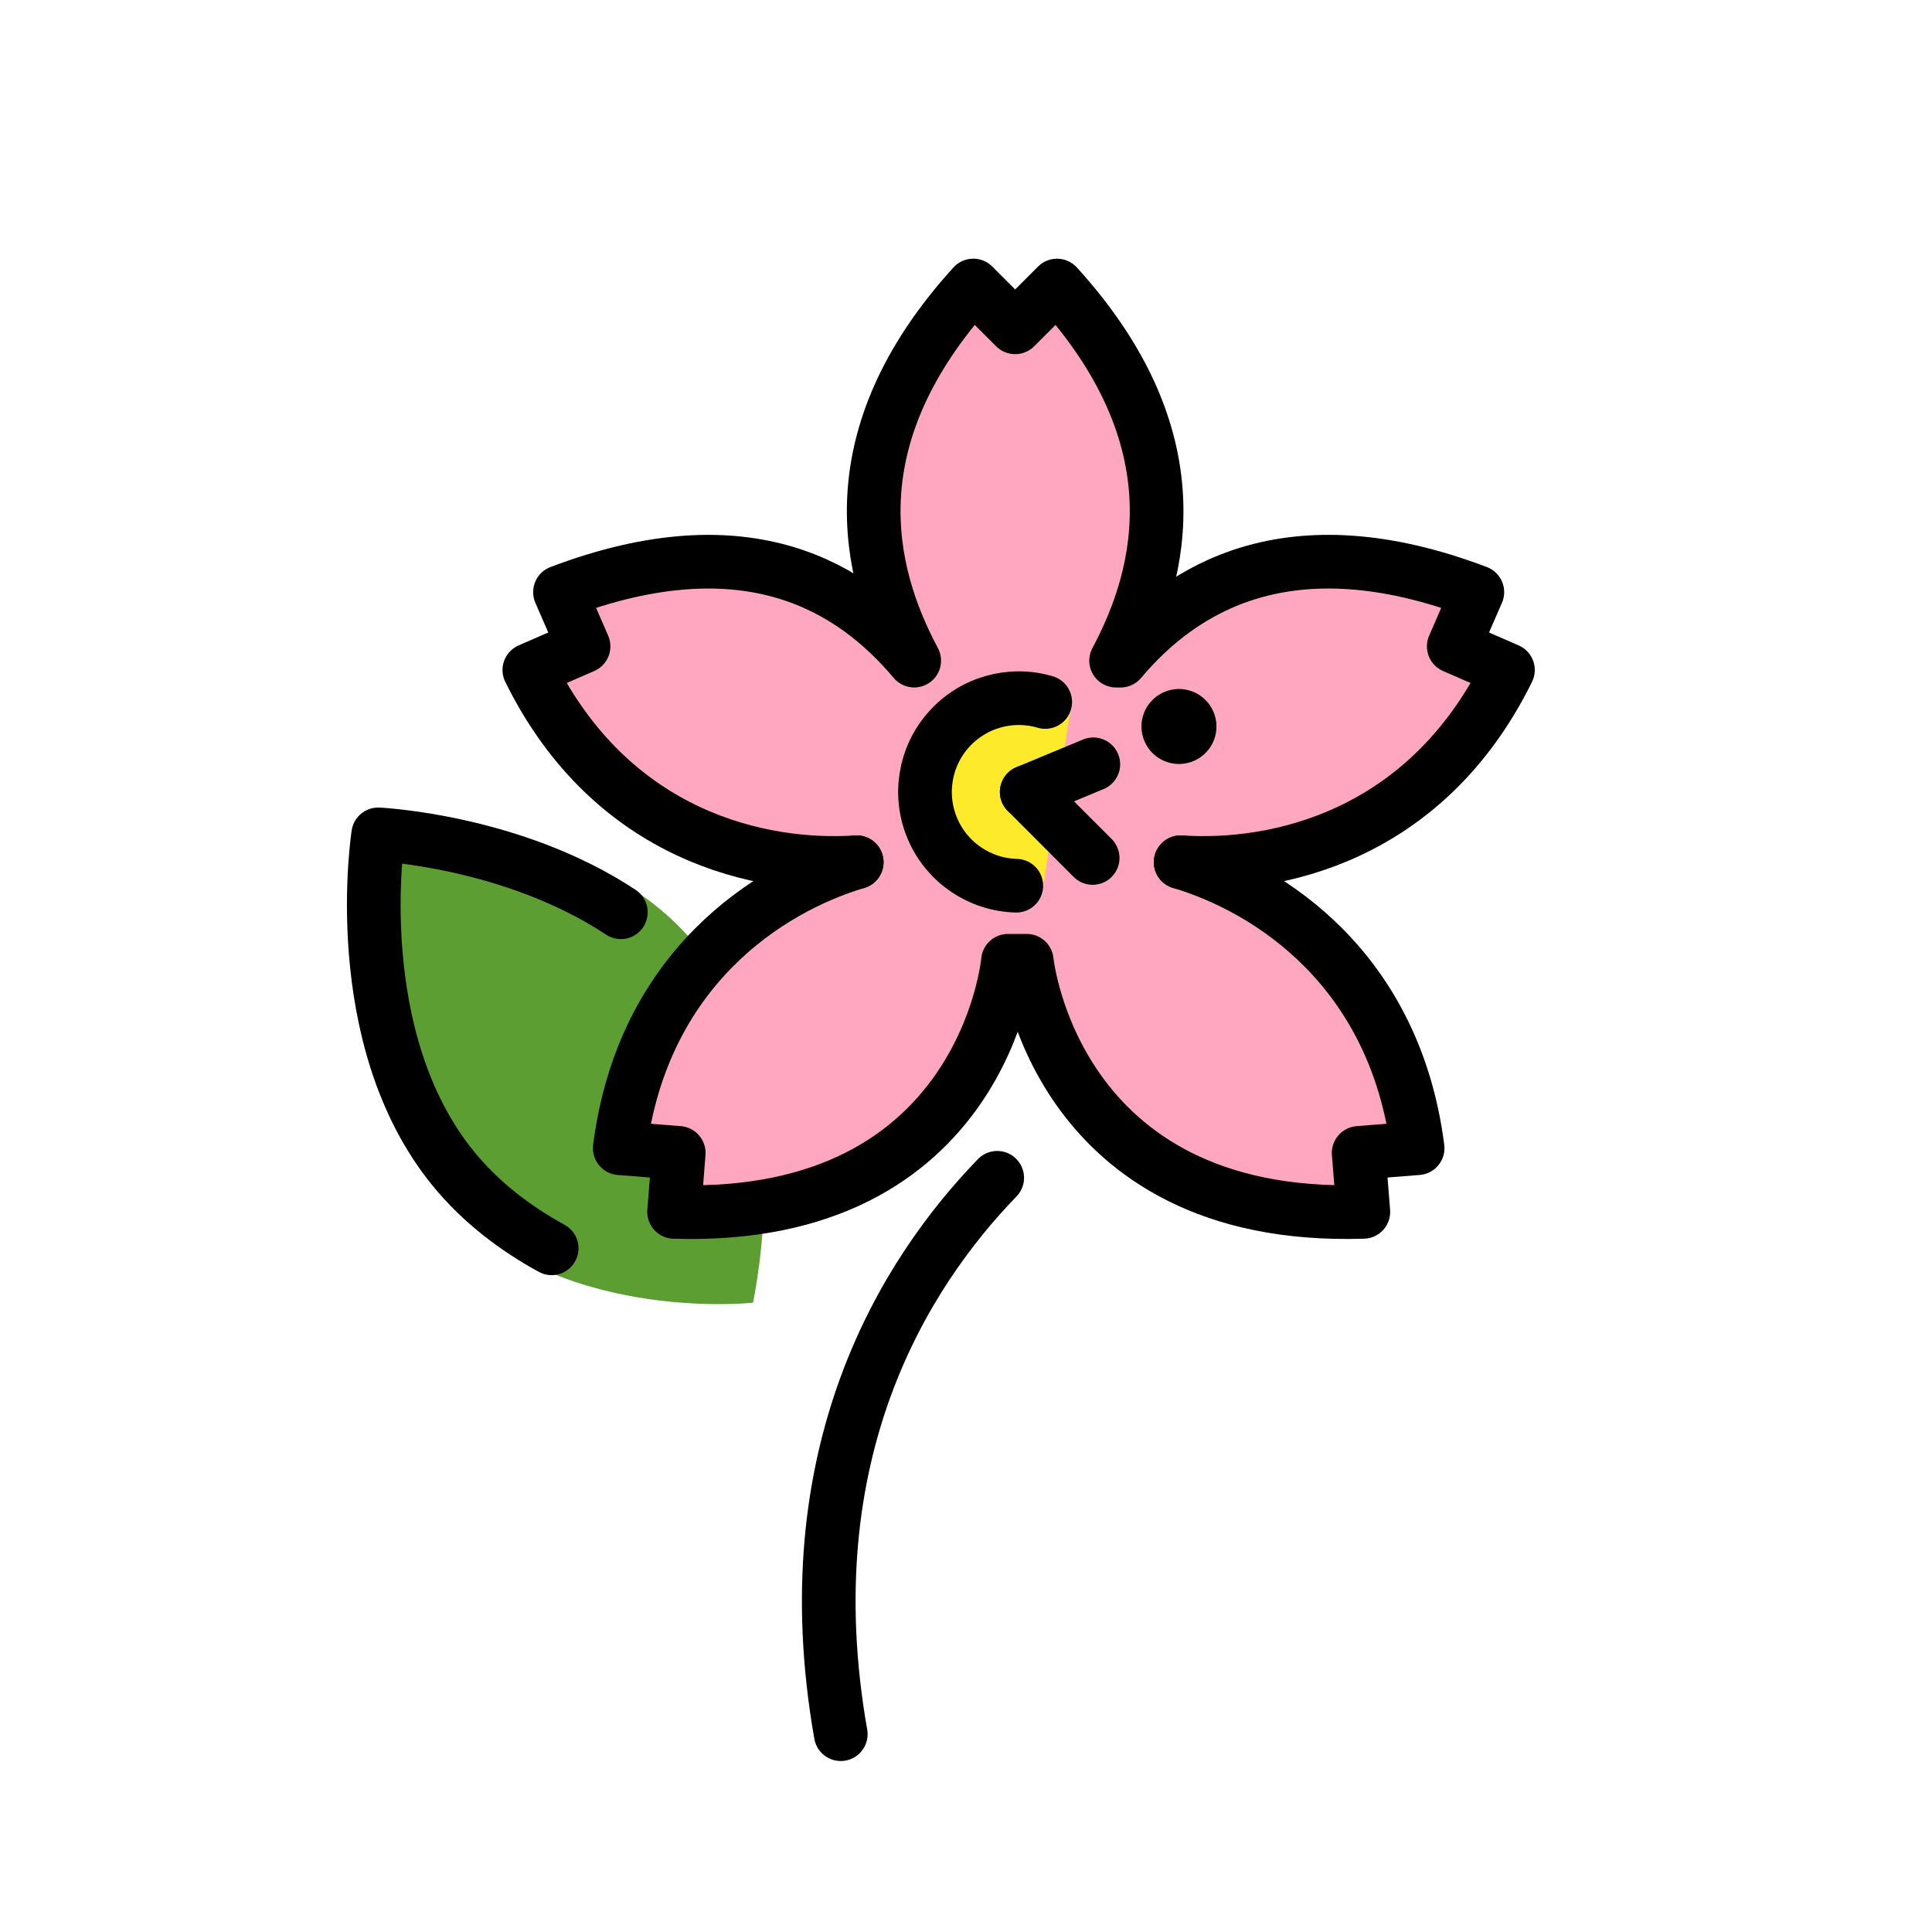
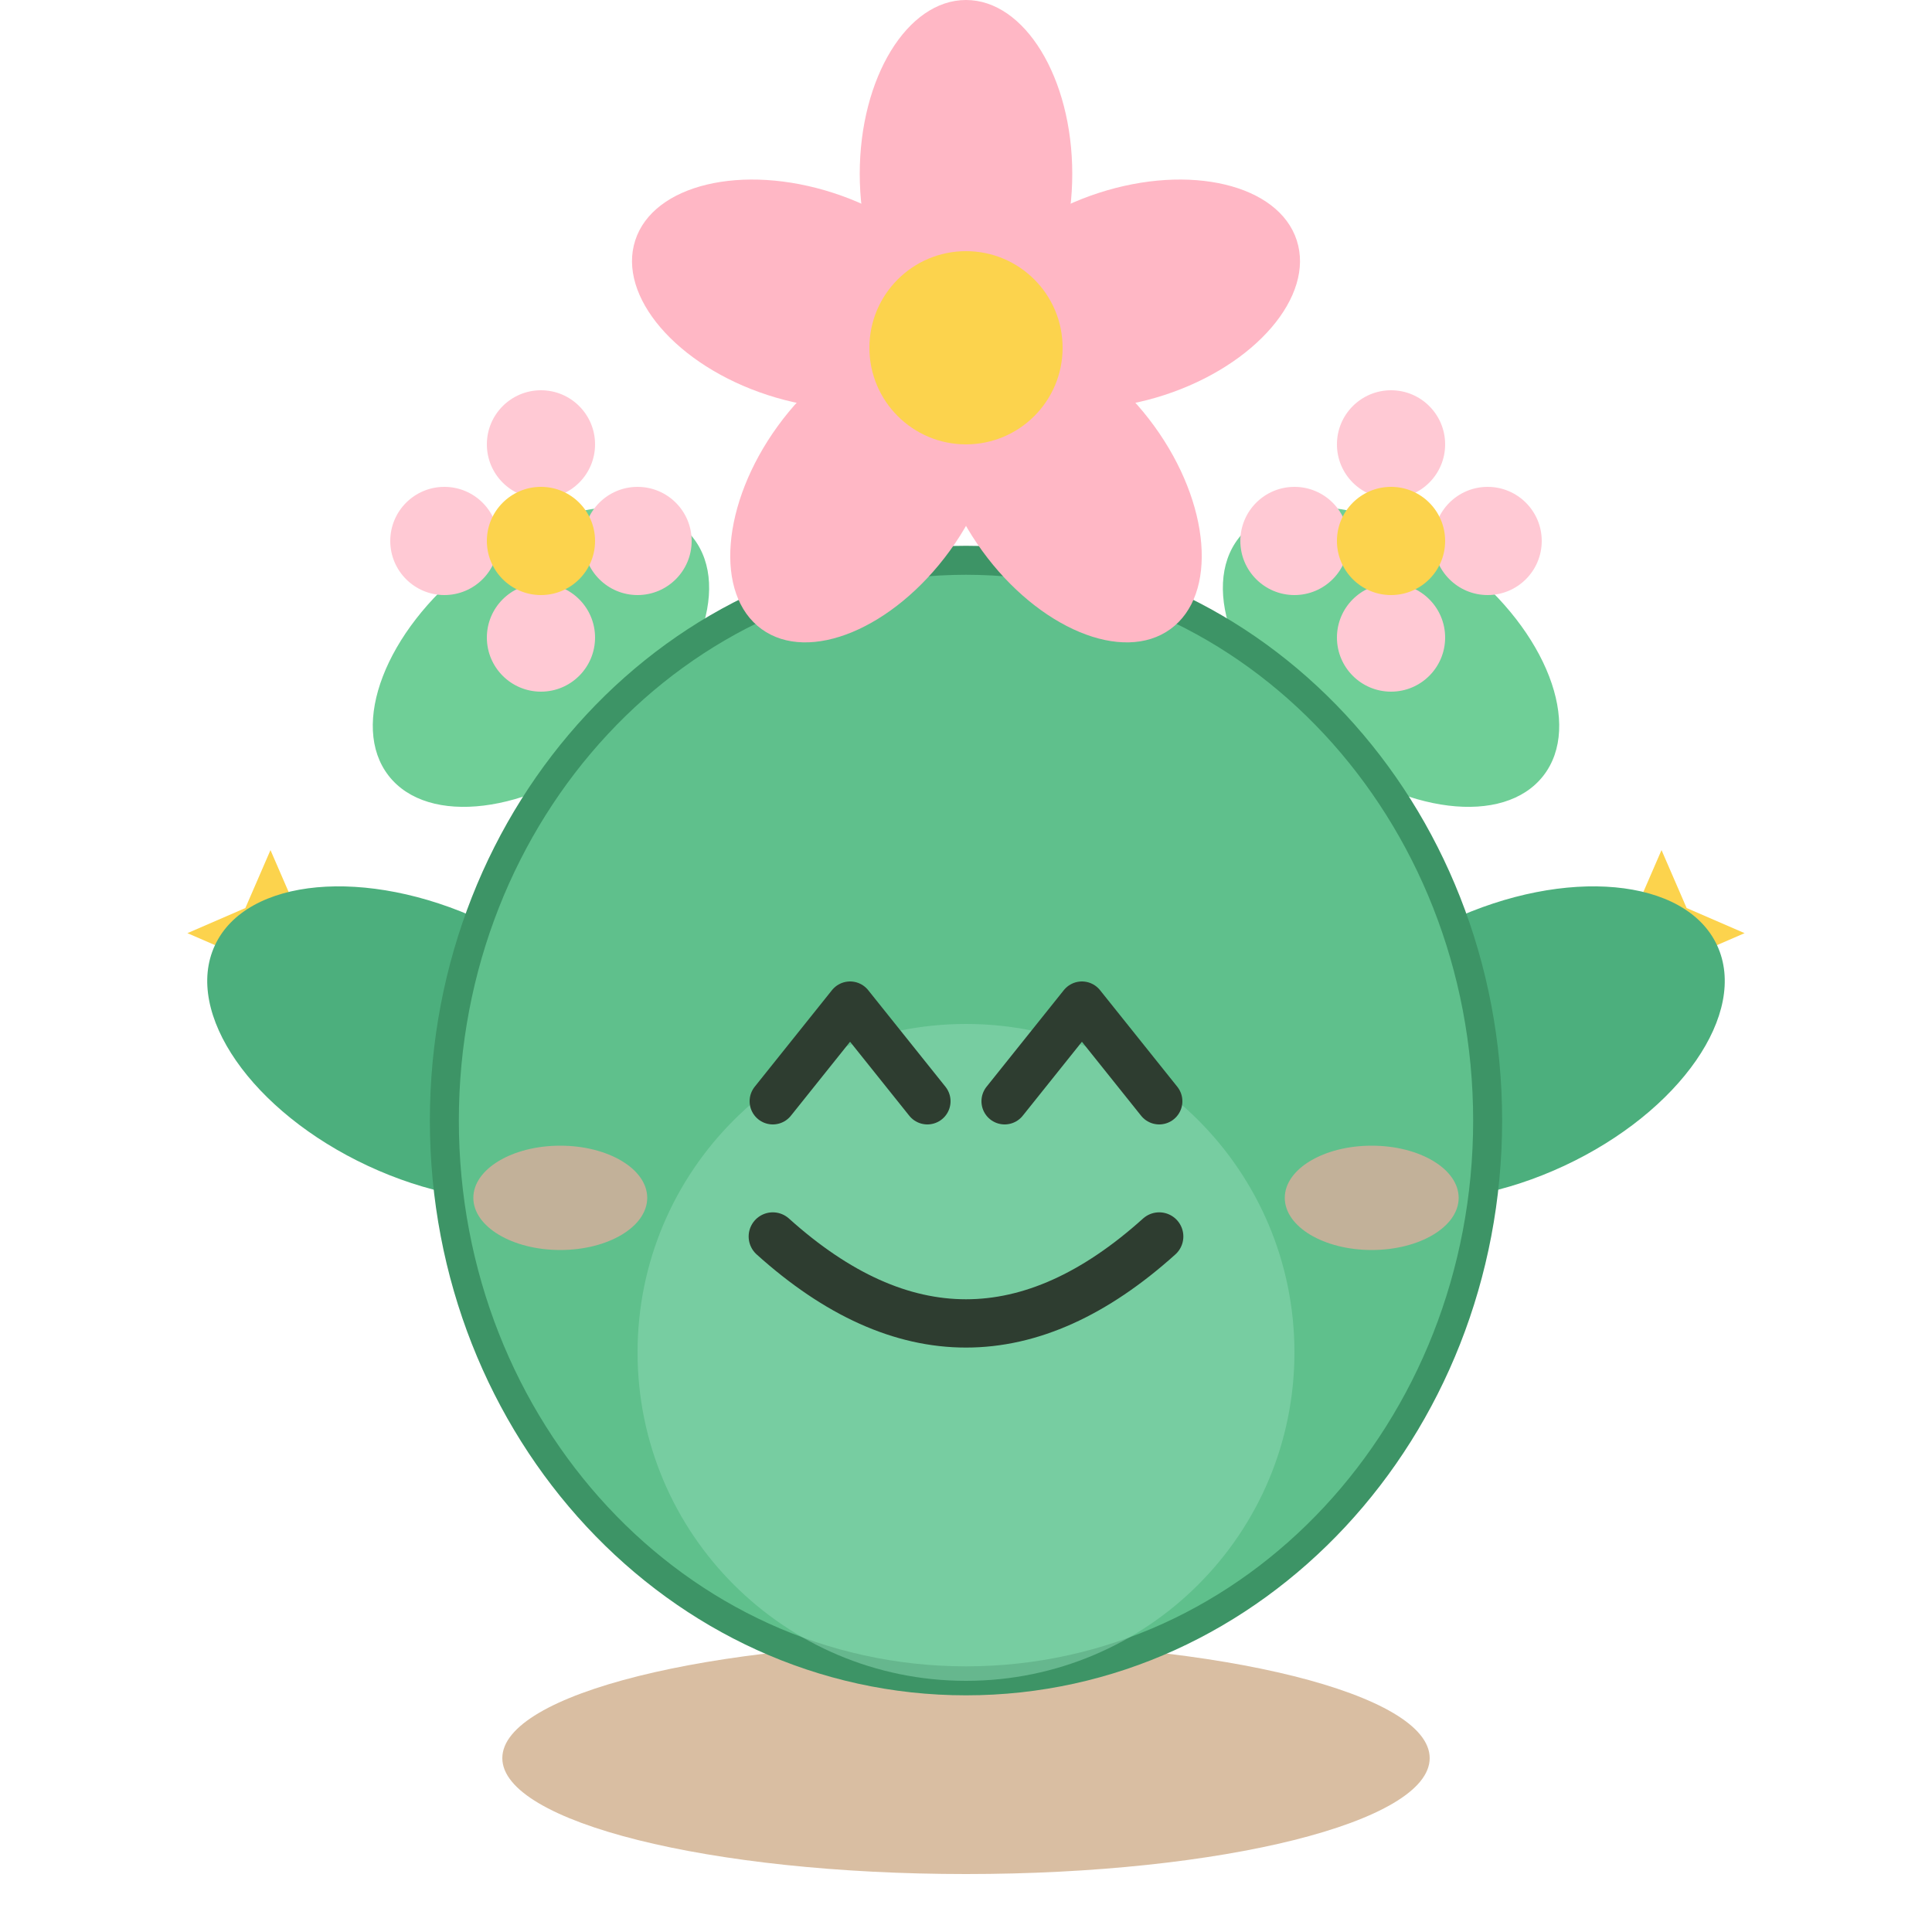
- <svg xmlns="http://www.w3.org/2000/svg" width="1em" height="1em" viewBox="0 0 72 72">
-   <path fill="#5c9e31" d="M25.838 35.11c4.105 4.886 2.224 13.438 2.224 13.438s-7.537.829-11.644-4.057s-2.602-13.638-2.602-13.638s7.916-.625 12.021 4.257" />
-   <path fill="#ffa7c0" d="M43.71 31.86c3.34 1 7.98 4 8.83 10.66l-2.19.18h-.01l.18 2.19c-11.57.37-12.55-9.35-12.55-9.35h-.69s-.88 9.72-12.45 9.35l.18-2.19H25l-2.19-.18c.85-6.66 5.49-9.66 8.83-10.66c-3.51.24-9.12-.91-12.2-7.16l2.02-.88l-.88-2.02c7.02-2.67 10.93-.15 13.2 2.55c-1.77-3.31-2.95-8.31 2.2-13.98l1.56 1.56h.01l1.55-1.56c5.16 5.67 3.98 10.67 2.21 13.98h.16c2.27-2.7 6.28-5.22 13.3-2.55l-.88 2.02l2.02.88c-3.08 6.25-8.7 7.4-12.2 7.16" />
-   <path fill="#fcea2b" d="M37.962 26.019s.976-.002 1.957.253l-1.072 6.932c-1.89-.047-4.38-1.79-4.38-3.69a3.495 3.495 0 0 1 3.495-3.495" />
-   <path fill="none" stroke="#000" stroke-linecap="round" stroke-linejoin="round" stroke-width="2" d="M20.559 46.521c-1.335-.73-2.621-1.694-3.66-2.964c-3.992-4.886-2.804-12.462-2.804-12.462s5.013.23 9.042 2.902" />
-   <path fill="none" stroke="#000" stroke-linecap="round" stroke-linejoin="round" stroke-miterlimit="10" stroke-width="2" d="M34.07 24.62c-1.77-3.312-2.951-8.311 2.202-13.98l1.557 1.558h.003m0 0h.002l1.558-1.557c5.153 5.668 3.972 10.667 2.202 13.98h.165c2.273-2.7 6.275-5.22 13.297-2.554l-.879 2.02v.003l2.02.879c-3.08 6.248-8.694 7.398-12.2 7.163M34.07 24.62c-2.273-2.698-6.18-5.218-13.201-2.553l.878 2.02v.003l-2.02.879c3.08 6.248 8.694 7.398 12.2 7.163" />
-   <path fill="none" stroke="#000" stroke-linecap="round" stroke-linejoin="round" stroke-miterlimit="10" stroke-width="2" d="M31.927 32.132c-3.335 1-7.979 4-8.83 10.658l2.197.175l.001.002l-.174 2.196c11.572.368 12.444-9.358 12.444-9.358h.699s.972 9.726 12.544 9.358l-.175-2.196l.002-.002l2.196-.175c-.85-6.658-5.494-9.657-8.83-10.658" />
-   <path fill="none" stroke="#000" stroke-linecap="round" stroke-linejoin="round" stroke-miterlimit="10" stroke-width="2" d="M37.874 33.008a3.495 3.495 0 1 1 1.078-6.847m-.689 3.352l2.482-1.03" />
-   <circle cx="43.937" cy="27.073" r="1.398" transform="rotate(-24.122 43.94 27.074)" />
-   <path fill="none" stroke="#000" stroke-linecap="round" stroke-linejoin="round" stroke-miterlimit="10" stroke-width="2" d="m38.263 29.514l2.457 2.46" />
-   <path fill="none" stroke="#000" stroke-linecap="round" stroke-linejoin="round" stroke-width="2" d="M37.163 43.893c-3.438 3.548-7.676 10.246-5.83 20.735" />
+ <svg xmlns="http://www.w3.org/2000/svg" viewBox="0 0 100 100">
+   <ellipse cx="50" cy="91" rx="24" ry="6" fill="#C9A27A" opacity="0.7" />
+   <path d="M14,44 l1.3,3 l3,1.3 l-3,1.3 l-1.3,3 l-1.3,-3 l-3,-1.3 l3,-1.3 Z" fill="#FCD34D" />
+   <path d="M86,44 l1.3,3 l3,1.3 l-3,1.3 l-1.3,3 l-1.3,-3 l-3,-1.3 l3,-1.3 Z" fill="#FCD34D" />
+   <ellipse cx="22" cy="54" rx="12" ry="7" fill="#4CAF7D" transform="rotate(25 22 54)" />
+   <ellipse cx="78" cy="54" rx="12" ry="7" fill="#4CAF7D" transform="rotate(-25 78 54)" />
+   <ellipse cx="28" cy="34" rx="10" ry="6" fill="#6FCF97" transform="rotate(-38 28 34)" />
+   <ellipse cx="72" cy="34" rx="10" ry="6" fill="#6FCF97" transform="rotate(38 72 34)" />
+   <ellipse cx="50" cy="58" rx="27" ry="29" fill="#5FC08C" stroke="#3D9466" stroke-width="1.5" />
+   <ellipse cx="50" cy="70" rx="17" ry="17" fill="#8FD9B6" opacity="0.5" />
+   <g transform="translate(28,28)">
+     <circle cx="0" cy="-5" r="2.8" fill="#FFC9D4" />
+     <circle cx="0" cy="5" r="2.8" fill="#FFC9D4" />
+     <circle cx="-5" cy="0" r="2.8" fill="#FFC9D4" />
+     <circle cx="5" cy="0" r="2.8" fill="#FFC9D4" />
+     <circle r="2.8" fill="#FCD34D" />
+   </g>
+   <g transform="translate(72,28)">
+     <circle cx="0" cy="-5" r="2.8" fill="#FFC9D4" />
+     <circle cx="0" cy="5" r="2.8" fill="#FFC9D4" />
+     <circle cx="-5" cy="0" r="2.8" fill="#FFC9D4" />
+     <circle cx="5" cy="0" r="2.8" fill="#FFC9D4" />
+     <circle r="2.8" fill="#FCD34D" />
+   </g>
+   <ellipse cx="50" cy="9" rx="5.5" ry="9" fill="#FFB7C5" transform="rotate(0 50 18)" />
+   <ellipse cx="50" cy="9" rx="5.5" ry="9" fill="#FFB7C5" transform="rotate(72 50 18)" />
+   <ellipse cx="50" cy="9" rx="5.5" ry="9" fill="#FFB7C5" transform="rotate(144 50 18)" />
+   <ellipse cx="50" cy="9" rx="5.5" ry="9" fill="#FFB7C5" transform="rotate(216 50 18)" />
+   <ellipse cx="50" cy="9" rx="5.5" ry="9" fill="#FFB7C5" transform="rotate(288 50 18)" />
+   <circle cx="50" cy="18" r="5" fill="#FCD34D" />
+   <path d="M40,57 l4,-5 l4,5" fill="none" stroke="#2E3D30" stroke-width="2.4" stroke-linecap="round" stroke-linejoin="round" />
+   <path d="M52,57 l4,-5 l4,5" fill="none" stroke="#2E3D30" stroke-width="2.4" stroke-linecap="round" stroke-linejoin="round" />
+   <path d="M40,64 q10,9 20,0" fill="none" stroke="#2E3D30" stroke-width="2.5" stroke-linecap="round" />
+   <ellipse cx="29" cy="62" rx="4.5" ry="2.7" fill="#F7A9A0" opacity="0.65" />
+   <ellipse cx="71" cy="62" rx="4.5" ry="2.7" fill="#F7A9A0" opacity="0.65" />
</svg>
